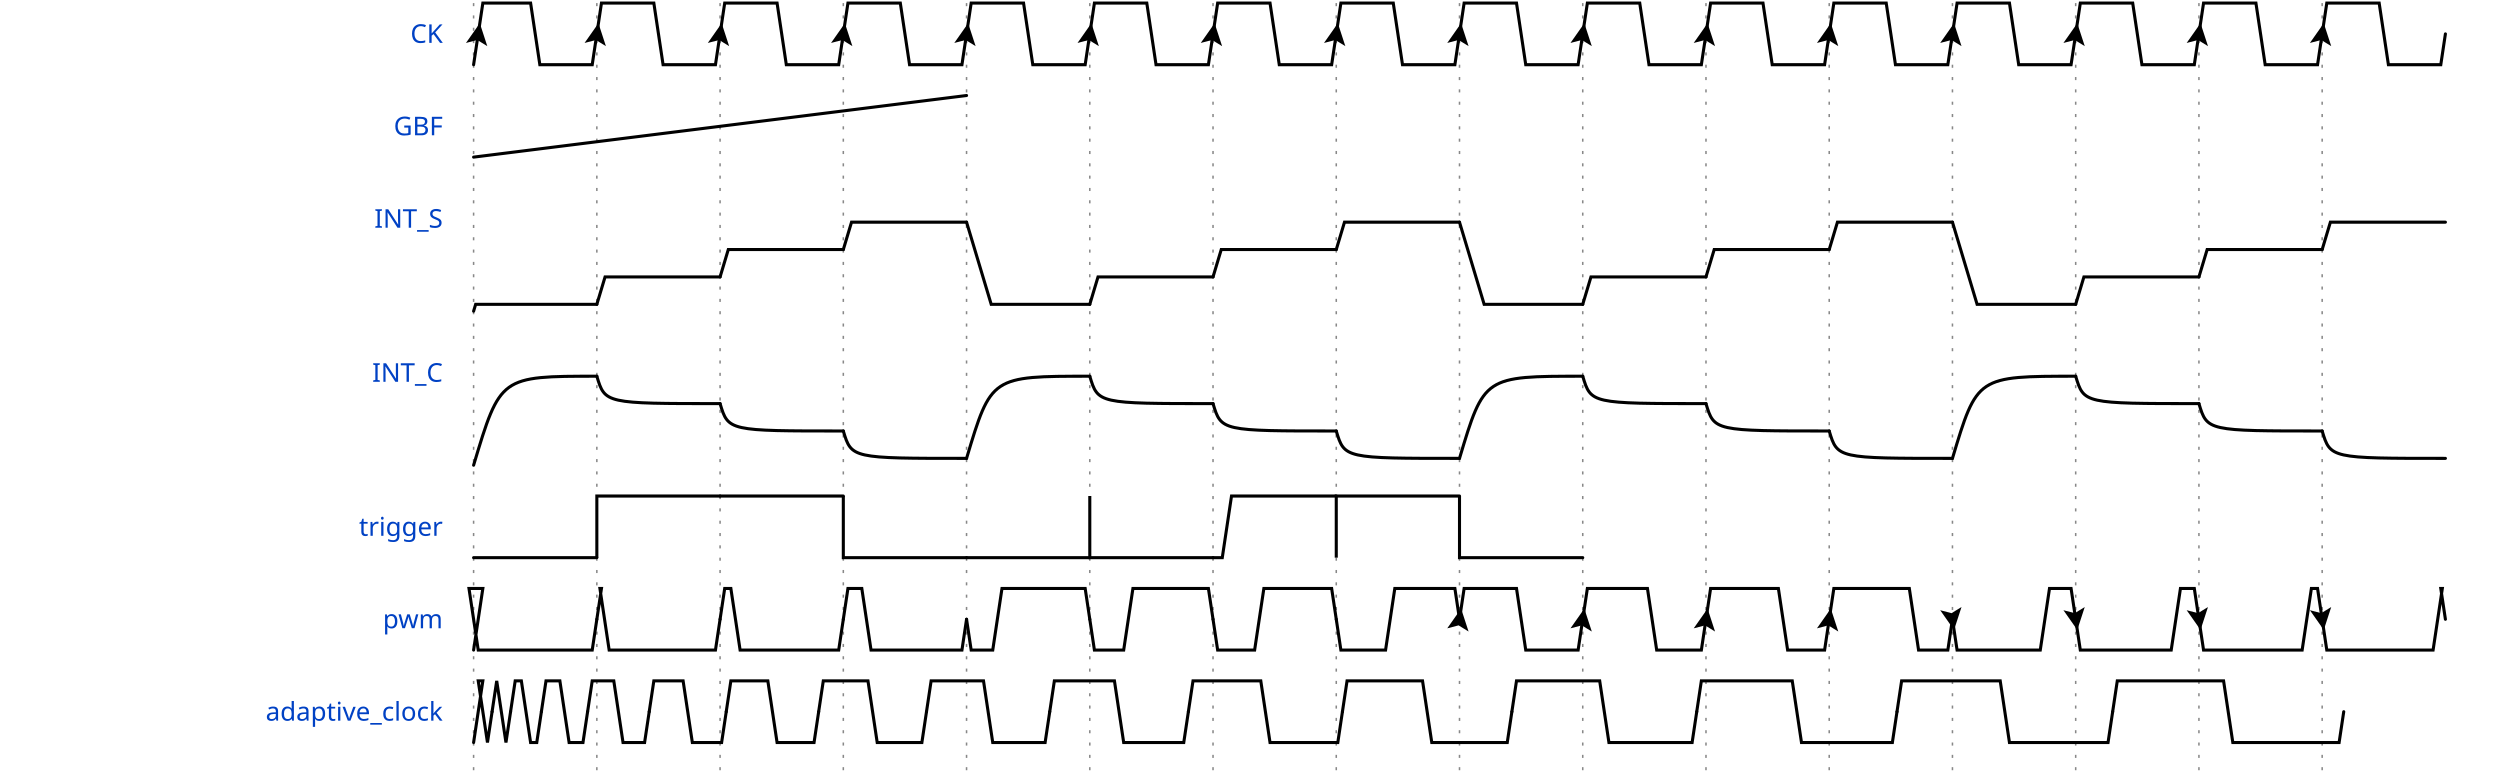
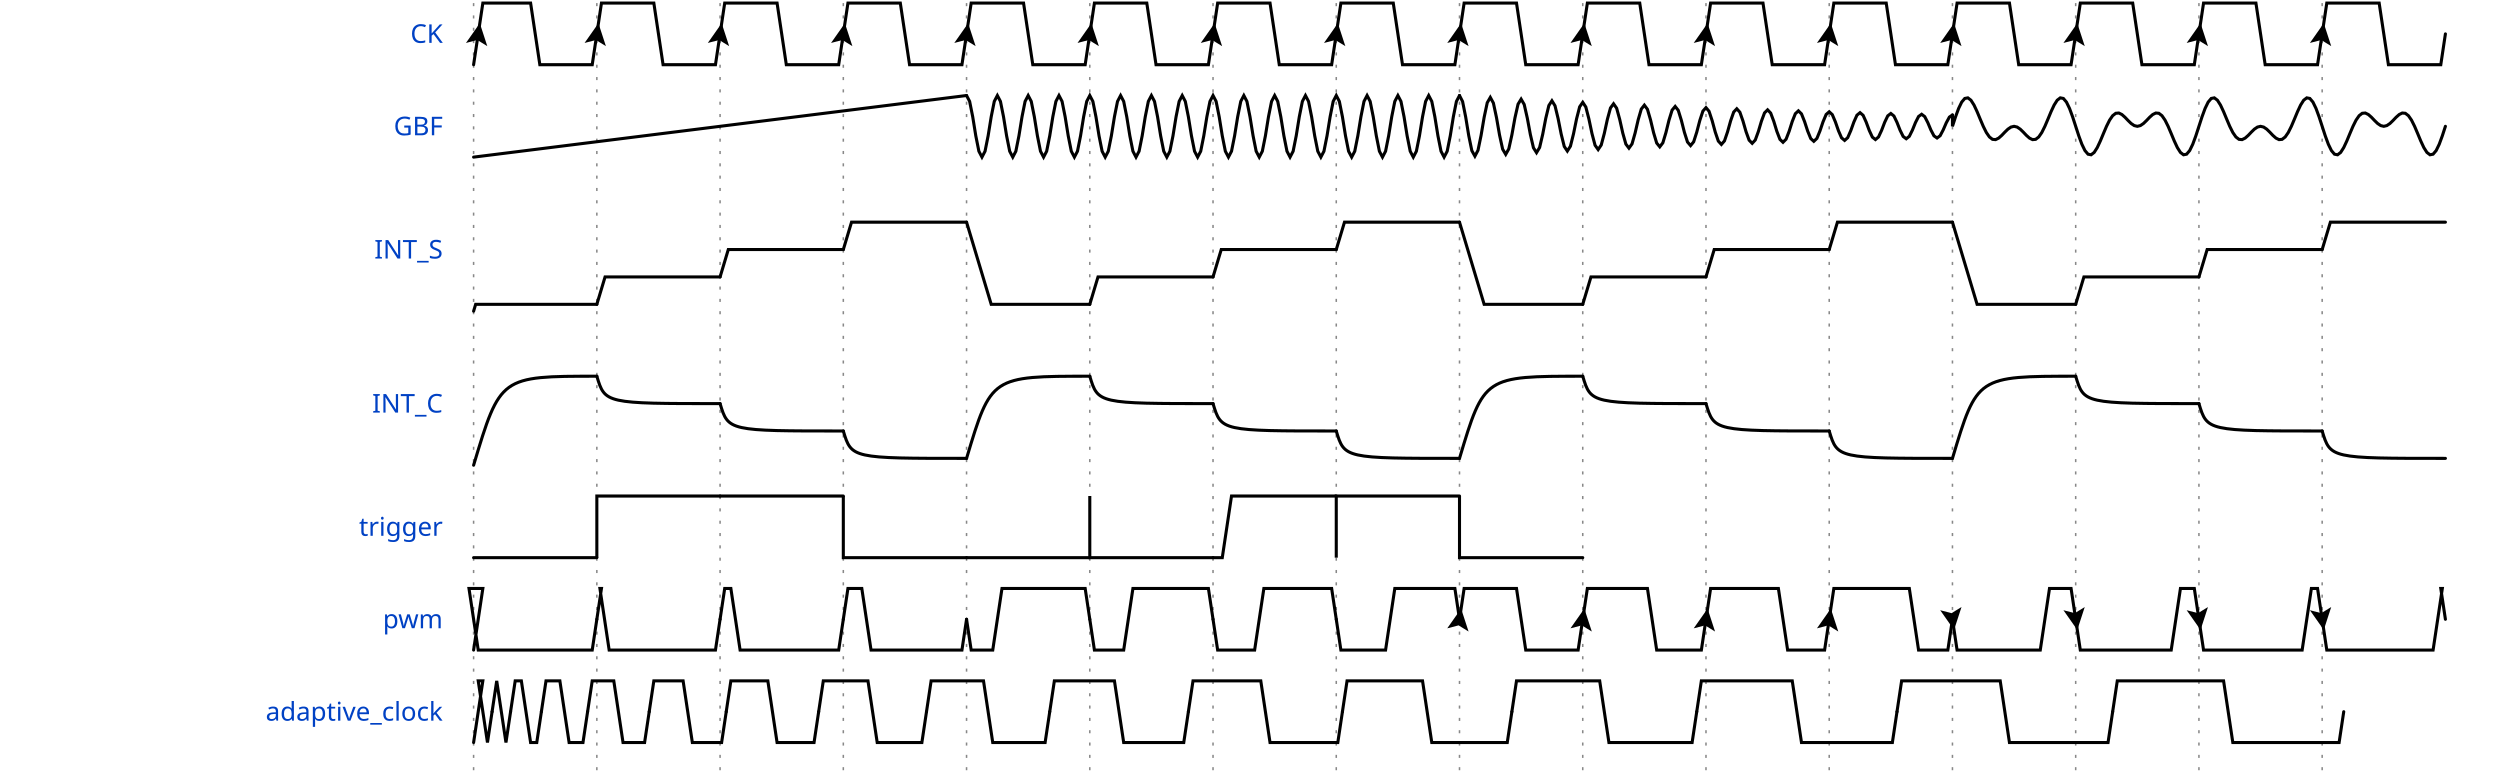
<svg xmlns="http://www.w3.org/2000/svg" width="805" height="250.0" viewBox="-1 -1 806 252.0">
  <style>
.title {fill: rgba(0, 65, 196, 255);font-weight: 500;font-size: 0.700em;font-family: Fira Mono;text-align: right;text-anchor: end;dominant-baseline: middle;alignment-baseline: central;}
.text {fill: rgba(0, 0, 0, 255);font-size: 0.900em;font-style: normal;font-variant: normal;font-weight: 500;font-stretch: normal;text-align: center;font-family: Fira Mono;}
.attr {fill: rgba(0, 0, 0, 255);font-size: 9.000px;font-style: normal;font-variant: normal;font-weight: 200;font-stretch: normal;text-align: center;font-family: Fira Mono;text-anchor: middle;dominant-baseline: middle;alignment-baseline: central;}
.path {fill: none;stroke: rgba(0, 0, 0, 255);stroke-width: 1;stroke-linecap: round;stroke-linejoin: miter;stroke-miterlimit: 4;stroke-dasharray: none;}
.stripe {fill: none;stroke: rgba(0, 0, 0, 255);stroke-width: 0.5;stroke-linecap: round;stroke-linejoin: miter;stroke-miterlimit: 4;stroke-dasharray: none;}
.data {fill: rgba(0, 0, 0, 255);font-size: 0.600em;font-style: normal;font-variant: normal;font-weight: 500;font-stretch: normal;text-align: center;font-family: Fira Mono;text-anchor: middle;dominant-baseline: middle;alignment-baseline: central;}
.arrow {fill: rgba(0, 0, 0, 255);stroke: none;}
.hide {fill: rgba(255, 255, 255, 255);stroke: rgba(255, 255, 255, 255);stroke-width: 2;}
.hatch {fill: url(#diagonalHatch);}
.s2-polygon {fill: rgba(0, 0, 0, 0);stroke: none;}
.s3-polygon {fill: rgba(255, 255, 176, 255);stroke: none;}
.s4-polygon {fill: rgba(255, 224, 185, 255);stroke: none;}
.s5-polygon {fill: rgba(185, 224, 255, 255);stroke: none;}
.tick {stroke: rgba(136, 136, 136, 255);stroke-width: 0.5;stroke-dasharray: 1, 3;}
.big_gap {stroke: rgba(136, 136, 136, 255);stroke-width: 0.5;stroke-dasharray: none;}
.edge {fill: none;stroke: rgba(0, 0, 255, 255);stroke-width: 1;}
.edge-arrow {fill: rgba(0, 0, 255, 255);stroke: none;overflow: visible;}
.edge-text {font-family: Fira Mono;font-size: 0.625em;fill: rgba(0, 0, 0, 255);filter: #solid;transform: translate(0, 2.5px);text-anchor: middle;}
.edge-background {fill: rgba(255, 255, 255, 255);stroke: rgba(255, 255, 255, 255);stroke-width: 2;}
.border {stroke-width: 1.25;stroke: rgba(0, 0, 0, 255);}
.h1 {fill: rgba(0, 0, 0, 255);font-size: 15.258px;font-weight: bold;font-family: Fira Mono;text-align: left;dominant-baseline: middle;}
.h2 {fill: rgba(0, 0, 0, 255);font-size: 12.208px;font-weight: bold;font-family: Fira Mono;text-align: left;dominant-baseline: middle;}
.h3 {fill: rgba(0, 0, 0, 255);font-size: 9.767px;font-weight: bold;font-family: Fira Mono;text-align: left;dominant-baseline: middle;}
.h4 {fill: rgba(0, 0, 0, 255);font-size: 7.817px;font-weight: bold;font-family: Fira Mono;text-align: left;dominant-baseline: middle;}
.h5 {fill: rgba(0, 0, 0, 255);font-size: 6.250px;font-weight: bold;font-family: Fira Mono;text-align: left;dominant-baseline: middle;}
.h6 {fill: rgba(0, 0, 0, 255);font-size: 5.000px;font-weight: bold;font-family: Fira Mono;text-align: left;dominant-baseline: middle;}
.reg-data {fill: rgba(0, 0, 0, 255);font-size: 0.800em;font-style: normal;font-variant: normal;font-weight: 500;font-stretch: normal;text-align: center;font-family: Fira Mono;text-anchor: middle;dominant-baseline: middle;alignment-baseline: central;}
.reg-pos {fill: rgba(0, 0, 0, 255);font-size: 0.600em;font-style: normal;font-variant: normal;font-weight: 500;font-stretch: normal;text-align: center;font-family: Fira Mono;text-anchor: middle;dominant-baseline: middle;alignment-baseline: central;}</style>
  <defs>
    <pattern id="diagonalHatch" width="5" height="5" patternTransform="rotate(45 0 0)" patternUnits="userSpaceOnUse">
      <line x1="0" y1="0" x2="0" y2="5" style="stroke:black; stroke-width:1" />
    </pattern>
    <marker id="arrow" viewBox="0 0 10 10" refX="10" refY="5" markerWidth="7" markerHeight="7" markerUnits="userSpaceOnUse" orient="auto-start-reverse" style="fill:#00F;">
      <path d="M 0 0 L 10 5 L 0 10 z" />
    </marker>
    <filter x="0" y="0" width="1" height="1" id="solid">
      <feFlood flood-color="white" />
      <feComposite in="SourceGraphic" />
    </filter>
  </defs>
  <g id="a">
    <g id="ticks_3" transform="translate(150, 0)">
      <path d="M0,0 L0,250.0" class="tick" style="fill: none;" />
      <path d="M40,0 L40,250.0" class="tick" style="fill: none;" />
      <path d="M80,0 L80,250.0" class="tick" style="fill: none;" />
      <path d="M120,0 L120,250.0" class="tick" style="fill: none;" />
      <path d="M160,0 L160,250.0" class="tick" style="fill: none;" />
      <path d="M200,0 L200,250.0" class="tick" style="fill: none;" />
      <path d="M240,0 L240,250.0" class="tick" style="fill: none;" />
      <path d="M280,0 L280,250.0" class="tick" style="fill: none;" />
      <path d="M320,0 L320,250.0" class="tick" style="fill: none;" />
      <path d="M360,0 L360,250.0" class="tick" style="fill: none;" />
      <path d="M400,0 L400,250.0" class="tick" style="fill: none;" />
      <path d="M440,0 L440,250.0" class="tick" style="fill: none;" />
      <path d="M480,0 L480,250.0" class="tick" style="fill: none;" />
      <path d="M520,0 L520,250.0" class="tick" style="fill: none;" />
      <path d="M560,0 L560,250.0" class="tick" style="fill: none;" />
      <path d="M600,0 L600,250.0" class="tick" style="fill: none;" />
    </g>
    <g id="CK" transform="translate(150, 0)">
      <text x="-10" y="10" class="title" style="stroke: none;">CK</text>
      <g data-symbol="P" transform="translate(0, 0)" class="s2">
        <path d="M0,20 L3.0,0 L18.5,0 L21.5,20 L38.5,20 L40,10.0" class="path" style="fill: none;" />
        <path d="M-3.5 -3.5 L0 3.5 L3.5 -3.5 L0 -2 L-3.5 -3.5" transform="translate(1.5, 10.0) rotate(-171.4692, 0, 0)" class="arrow" style="" />
      </g>
      <g data-symbol="P" transform="translate(40, 0)" class="s2">
        <path d="M0,10.0 L1.5,0 L18.5,0 L21.5,20 L38.5,20 L40,10.0" class="path" style="fill: none;" />
        <path d="M-3.5 -3.5 L0 3.5 L3.5 -3.5 L0 -2 L-3.5 -3.5" transform="translate(0.0, 10.0) rotate(-171.4692, 0, 0)" class="arrow" style="" />
      </g>
      <g data-symbol="P" transform="translate(80, 0)" class="s2">
        <path d="M0,10.0 L1.5,0 L18.5,0 L21.5,20 L38.5,20 L40,10.0" class="path" style="fill: none;" />
        <path d="M-3.5 -3.5 L0 3.5 L3.5 -3.5 L0 -2 L-3.5 -3.5" transform="translate(0.0, 10.0) rotate(-171.4692, 0, 0)" class="arrow" style="" />
      </g>
      <g data-symbol="P" transform="translate(120, 0)" class="s2">
        <path d="M0,10.0 L1.5,0 L18.5,0 L21.5,20 L38.5,20 L40,10.0" class="path" style="fill: none;" />
        <path d="M-3.5 -3.5 L0 3.5 L3.5 -3.5 L0 -2 L-3.5 -3.5" transform="translate(0.0, 10.0) rotate(-171.4692, 0, 0)" class="arrow" style="" />
      </g>
      <g data-symbol="P" transform="translate(160, 0)" class="s2">
        <path d="M0,10.0 L1.5,0 L18.5,0 L21.5,20 L38.5,20 L40,10.0" class="path" style="fill: none;" />
        <path d="M-3.5 -3.5 L0 3.5 L3.5 -3.5 L0 -2 L-3.5 -3.5" transform="translate(0.0, 10.0) rotate(-171.4692, 0, 0)" class="arrow" style="" />
      </g>
      <g data-symbol="P" transform="translate(200, 0)" class="s2">
        <path d="M0,10.0 L1.5,0 L18.5,0 L21.5,20 L38.5,20 L40,10.0" class="path" style="fill: none;" />
        <path d="M-3.5 -3.5 L0 3.5 L3.5 -3.5 L0 -2 L-3.5 -3.5" transform="translate(0.0, 10.0) rotate(-171.4692, 0, 0)" class="arrow" style="" />
      </g>
      <g data-symbol="P" transform="translate(240, 0)" class="s2">
        <path d="M0,10.0 L1.5,0 L18.5,0 L21.5,20 L38.5,20 L40,10.0" class="path" style="fill: none;" />
        <path d="M-3.5 -3.5 L0 3.5 L3.5 -3.5 L0 -2 L-3.5 -3.5" transform="translate(0.0, 10.0) rotate(-171.4692, 0, 0)" class="arrow" style="" />
      </g>
      <g data-symbol="P" transform="translate(280, 0)" class="s2">
        <path d="M0,10.0 L1.5,0 L18.5,0 L21.5,20 L38.5,20 L40,10.0" class="path" style="fill: none;" />
        <path d="M-3.5 -3.5 L0 3.5 L3.5 -3.5 L0 -2 L-3.5 -3.5" transform="translate(0.0, 10.0) rotate(-171.4692, 0, 0)" class="arrow" style="" />
      </g>
      <g data-symbol="P" transform="translate(320, 0)" class="s2">
        <path d="M0,10.0 L1.5,0 L18.5,0 L21.5,20 L38.5,20 L40,10.0" class="path" style="fill: none;" />
        <path d="M-3.5 -3.5 L0 3.5 L3.5 -3.5 L0 -2 L-3.5 -3.5" transform="translate(0.0, 10.0) rotate(-171.4692, 0, 0)" class="arrow" style="" />
      </g>
      <g data-symbol="P" transform="translate(360, 0)" class="s2">
        <path d="M0,10.0 L1.5,0 L18.5,0 L21.5,20 L38.5,20 L40,10.0" class="path" style="fill: none;" />
        <path d="M-3.5 -3.5 L0 3.5 L3.5 -3.5 L0 -2 L-3.5 -3.5" transform="translate(0.0, 10.0) rotate(-171.4692, 0, 0)" class="arrow" style="" />
      </g>
      <g data-symbol="P" transform="translate(400, 0)" class="s2">
        <path d="M0,10.0 L1.5,0 L18.5,0 L21.5,20 L38.5,20 L40,10.0" class="path" style="fill: none;" />
        <path d="M-3.5 -3.5 L0 3.5 L3.5 -3.5 L0 -2 L-3.5 -3.5" transform="translate(0.0, 10.0) rotate(-171.4692, 0, 0)" class="arrow" style="" />
      </g>
      <g data-symbol="P" transform="translate(440, 0)" class="s2">
        <path d="M0,10.0 L1.5,0 L18.5,0 L21.5,20 L38.5,20 L40,10.0" class="path" style="fill: none;" />
        <path d="M-3.5 -3.5 L0 3.5 L3.5 -3.5 L0 -2 L-3.5 -3.5" transform="translate(0.0, 10.0) rotate(-171.4692, 0, 0)" class="arrow" style="" />
      </g>
      <g data-symbol="P" transform="translate(480, 0)" class="s2">
        <path d="M0,10.0 L1.5,0 L18.5,0 L21.5,20 L38.5,20 L40,10.0" class="path" style="fill: none;" />
        <path d="M-3.5 -3.5 L0 3.5 L3.5 -3.5 L0 -2 L-3.5 -3.5" transform="translate(0.0, 10.0) rotate(-171.4692, 0, 0)" class="arrow" style="" />
      </g>
      <g data-symbol="P" transform="translate(520, 0)" class="s2">
        <path d="M0,10.0 L1.5,0 L18.5,0 L21.5,20 L38.5,20 L40,10.0" class="path" style="fill: none;" />
        <path d="M-3.5 -3.5 L0 3.5 L3.5 -3.5 L0 -2 L-3.5 -3.5" transform="translate(0.0, 10.0) rotate(-171.4692, 0, 0)" class="arrow" style="" />
      </g>
      <g data-symbol="P" transform="translate(560, 0)" class="s2">
        <path d="M0,10.0 L1.5,0 L18.5,0 L21.5,20 L38.5,20 L40,10.0" class="path" style="fill: none;" />
        <path d="M-3.5 -3.5 L0 3.5 L3.5 -3.5 L0 -2 L-3.5 -3.5" transform="translate(0.0, 10.0) rotate(-171.4692, 0, 0)" class="arrow" style="" />
      </g>
      <g data-symbol="P" transform="translate(600, 0)" class="s2">
        <path d="M0,10.0 L1.5,0 L18.5,0 L21.5,20 L38.5,20 L40,10.0" class="path" style="fill: none;" />
        <path d="M-3.5 -3.5 L0 3.5 L3.5 -3.5 L0 -2 L-3.5 -3.5" transform="translate(0.0, 10.0) rotate(-171.4692, 0, 0)" class="arrow" style="" />
      </g>
    </g>
    <g id="GBF" transform="translate(150, 30.0)">
      <text x="-10" y="10" class="title" style="stroke: none;">GBF</text>
      <g data-symbol="a" transform="translate(0, 0)" class="s2">
        <path d="M0,20 L0,20.0 L1,19.875 L2,19.75 L3,19.625 L4,19.5 L5,19.375 L6,19.25 L7,19.125 L8,19.0 L9,18.875 L10,18.75 L11,18.625 L12,18.5 L13,18.375 L14,18.25 L15,18.125 L16,18.0 L17,17.875 L18,17.75 L19,17.625 L20,17.5 L21,17.375 L22,17.25 L23,17.125 L24,17.0 L25,16.875 L26,16.75 L27,16.625 L28,16.5 L29,16.375 L30,16.25 L31,16.125 L32,16.0 L33,15.875 L34,15.75 L35,15.625 L36,15.5 L37,15.375 L38,15.25 L39,15.125 L40,15.0 L41,14.875 L42,14.75 L43,14.625 L44,14.5 L45,14.375 L46,14.25 L47,14.125 L48,14.0 L49,13.875 L50,13.75 L51,13.625 L52,13.5 L53,13.375 L54,13.25 L55,13.125 L56,13.0 L57,12.875 L58,12.75 L59,12.625 L60,12.5 L61,12.375 L62,12.25 L63,12.125 L64,12.0 L65,11.875 L66,11.75 L67,11.625 L68,11.5 L69,11.375 L70,11.25 L71,11.125 L72,11.0 L73,10.875 L74,10.75 L75,10.625 L76,10.5 L77,10.375 L78,10.25 L79,10.125 L80,10.0 L81,9.875 L82,9.75 L83,9.625 L84,9.5 L85,9.375 L86,9.25 L87,9.125 L88,9 L89,8.875 L90,8.75 L91,8.625 L92,8.5 L93,8.375 L94,8.25 L95,8.125 L96,8.0 L97,7.875 L98,7.75 L99,7.625 L100,7.5 L101,7.375 L102,7.25 L103,7.125 L104,7.0 L105,6.875 L106,6.75 L107,6.625 L108,6.5 L109,6.375 L110,6.25 L111,6.125 L112,6.0 L113,5.875 L114,5.75 L115,5.625 L116,5.5 L117,5.375 L118,5.25 L119,5.125 L120,5.0 L121,4.875 L122,4.75 L123,4.625 L124,4.5 L125,4.375 L126,4.25 L127,4.125 L128,4 L129,3.875 L130,3.75 L131,3.625 L132,3.5 L133,3.375 L134,3.25 L135,3.125 L136,3.0 L137,2.875 L138,2.75 L139,2.625 L140,2.5 L141,2.375 L142,2.25 L143,2.125 L144,2.0 L145,1.875 L146,1.75 L147,1.625 L148,1.5 L149,1.375 L150,1.25 L151,1.125 L152,1.0 L153,0.875 L154,0.75 L155,0.625 L156,0.5 L157,0.375 L158,0.25 L159,0.125 L160,0.0" class="path" style="fill: none;" />
      </g>
      <g data-symbol="a" transform="translate(160, 0)" class="s2">
-         <path d="M0,0.0" class="path" style="fill: none;" />
+         <path d="M0,0.0 L0,0.0 L1,1.91 L2,6.91 L3,13.09 L4,18.09 L5,20.0 L6,18.09 L7,13.09 L8,6.91 L9,1.91 L10,0.0 L11,1.91 L12,6.91 L13,13.09 L14,18.09 L15,20.0 L16,18.09 L17,13.09 L18,6.91 L19,1.91 L20,0.0 L21,1.91 L22,6.91 L23,13.09 L24,18.09 L25,20.0 L26,18.09 L27,13.09 L28,6.91 L29,1.91 L30,0.0 L31,1.91 L32,6.91 L33,13.09 L34,18.09 L35,20.0 L36,18.09 L37,13.09 L38,6.91 L39,1.91 L40,0.0 L41,1.91 L42,6.91 L43,13.09 L44,18.09 L45,20.0 L46,18.09 L47,13.09 L48,6.91 L49,1.91 L50,0.0 L51,1.91 L52,6.91 L53,13.09 L54,18.09 L55,20.0 L56,18.09 L57,13.09 L58,6.91 L59,1.91 L60,0.0 L61,1.91 L62,6.91 L63,13.09 L64,18.09 L65,20.0 L66,18.09 L67,13.09 L68,6.91 L69,1.91 L70,0.0 L71,1.91 L72,6.91 L73,13.09 L74,18.09 L75,20.0 L76,18.09 L77,13.09 L78,6.91 L79,1.91 L80,0.0 L81,1.91 L82,6.91 L83,13.09 L84,18.09 L85,20.0 L86,18.09 L87,13.09 L88,6.91 L89,1.91 L90,0.0 L91,1.91 L92,6.91 L93,13.09 L94,18.09 L95,20.0 L96,18.09 L97,13.09 L98,6.91 L99,1.91 L100,0.0 L101,1.91 L102,6.91 L103,13.09 L104,18.09 L105,20.0 L106,18.09 L107,13.09 L108,6.91 L109,1.91 L110,0.0 L111,1.91 L112,6.91 L113,13.09 L114,18.09 L115,20.0 L116,18.09 L117,13.09 L118,6.91 L119,1.91 L120,0.0 L121,1.91 L122,6.91 L123,13.09 L124,18.09 L125,20.0 L126,18.09 L127,13.09 L128,6.91 L129,1.91 L130,0.0 L131,1.91 L132,6.91 L133,13.09 L134,18.09 L135,20.0 L136,18.09 L137,13.09 L138,6.91 L139,1.91 L140,0.0 L141,1.91 L142,6.91 L143,13.09 L144,18.09 L145,20.0 L146,18.09 L147,13.09 L148,6.91 L149,1.91 L150,0.0 L151,1.91 L152,6.91 L153,13.09 L154,18.09 L155,20.0 L156,18.09 L157,13.09 L158,6.91 L159,1.91 L160,0.0" class="path" style="fill: none;" />
      </g>
      <g data-symbol="a" transform="translate(320, 0)" class="s2">
-         <path d="M0,0.0" class="path" style="fill: none;" />
+         <path d="M0,0.0 L0,0.0 L1,1.96 L2,6.948 L3,13.033 L4,17.89 L5,19.692 L6,17.792 L7,12.958 L8,7.061 L9,2.352 L10,0.606 L11,2.447 L12,7.133 L13,12.849 L14,17.412 L15,19.105 L16,17.32 L17,12.779 L18,7.239 L19,2.816 L20,1.175 L21,2.905 L22,7.307 L23,12.676 L24,16.963 L25,18.553 L26,16.877 L27,12.61 L28,7.406 L29,3.251 L30,1.71 L31,3.335 L32,7.47 L33,12.514 L34,16.541 L35,18.035 L36,16.46 L37,12.452 L38,7.563 L39,3.66 L40,2.212 L41,3.739 L42,7.623 L43,12.362 L44,16.145 L45,17.548 L46,16.069 L47,12.304 L48,7.711 L49,4.044 L50,2.684 L51,4.118 L52,7.767 L53,12.219 L54,15.773 L55,17.091 L56,15.701 L57,12.164 L58,7.849 L59,4.405 L60,3.127 L61,4.474 L62,7.903 L63,12.084 L64,15.423 L65,16.661 L66,15.356 L67,12.033 L68,7.98 L69,4.744 L70,3.544 L71,4.809 L72,8.03 L73,11.958 L74,15.094 L75,16.258 L76,15.031 L77,11.91 L78,8.102 L79,5.062 L80,3.935 L81,5.124 L82,8.149 L83,11.839 L84,14.786 L85,15.879 L86,14.726 L87,11.794 L88,8.217 L89,5.361 L90,4.302 L91,5.419 L92,8.261 L93,11.728 L94,14.496 L95,15.523 L96,14.44 L97,11.685 L98,8.325 L99,5.642 L100,4.647 L101,5.697 L102,8.366 L103,11.623 L104,14.223 L105,15.188 L106,14.171 L107,11.583 L108,8.427 L109,5.907 L110,4.972 L111,5.957 L112,8.465 L113,11.525 L114,13.968 L115,14.874 L116,13.918 L117,11.487 L118,8.522 L119,6.155 L120,5.276 L121,6.202 L122,8.558 L123,11.433 L124,13.727 L125,14.578 L126,13.681 L127,11.397 L128,8.611 L129,6.388 L130,5.563 L131,6.432 L132,8.646 L133,11.346 L134,13.501 L135,14.301 L136,13.458 L137,11.313 L138,8.696 L139,6.606 L140,5.831 L141,6.649 L142,8.728 L143,11.264 L144,13.289 L145,14.04 L146,13.248 L147,11.233 L148,8.775 L149,6.812 L150,6.084 L151,6.852 L152,8.805 L153,11.188 L154,13.09 L155,13.796 L156,13.052 L157,11.158 L158,8.849 L159,7.005 L160,6.321" class="path" style="fill: none;" />
      </g>
      <g data-symbol="a" transform="translate(480, 0)" class="s2">
-         <path d="M0,0.0" class="path" style="fill: none;" />
+         <path d="M0,6.321 L0,10.0 L1,6.919 L2,4.195 L3,2.133 L4,0.955 L5,0.761 L6,1.526 L7,3.102 L8,5.245 L9,7.65 L10,10 L11,12.007 L12,13.455 L13,14.227 L14,14.318 L15,13.827 L16,12.939 L17,11.889 L18,10.919 L19,10.242 L20,10.0 L21,10.242 L22,10.919 L23,11.889 L24,12.939 L25,13.827 L26,14.318 L27,14.227 L28,13.455 L29,12.007 L30,10 L31,7.65 L32,5.245 L33,3.102 L34,1.526 L35,0.761 L36,0.955 L37,2.133 L38,4.195 L39,6.919 L40,10 L41,13.081 L42,15.805 L43,17.867 L44,19.045 L45,19.239 L46,18.474 L47,16.898 L48,14.755 L49,12.35 L50,10 L51,7.993 L52,6.545 L53,5.773 L54,5.682 L55,6.173 L56,7.061 L57,8.111 L58,9.081 L59,9.758 L60,10.0 L61,9.758 L62,9.081 L63,8.111 L64,7.061 L65,6.173 L66,5.682 L67,5.773 L68,6.545 L69,7.993 L70,10 L71,12.35 L72,14.755 L73,16.898 L74,18.474 L75,19.239 L76,19.045 L77,17.867 L78,15.805 L79,13.081 L80,10 L81,6.919 L82,4.195 L83,2.133 L84,0.955 L85,0.761 L86,1.526 L87,3.102 L88,5.245 L89,7.65 L90,10 L91,12.007 L92,13.455 L93,14.227 L94,14.318 L95,13.827 L96,12.939 L97,11.889 L98,10.919 L99,10.242 L100,10.0 L101,10.242 L102,10.919 L103,11.889 L104,12.939 L105,13.827 L106,14.318 L107,14.227 L108,13.455 L109,12.007 L110,10 L111,7.65 L112,5.245 L113,3.102 L114,1.526 L115,0.761 L116,0.955 L117,2.133 L118,4.195 L119,6.919 L120,10 L121,13.081 L122,15.805 L123,17.867 L124,19.045 L125,19.239 L126,18.474 L127,16.898 L128,14.755 L129,12.35 L130,10 L131,7.993 L132,6.545 L133,5.773 L134,5.682 L135,6.173 L136,7.061 L137,8.111 L138,9.081 L139,9.758 L140,10.0 L141,9.758 L142,9.081 L143,8.111 L144,7.061 L145,6.173 L146,5.682 L147,5.773 L148,6.545 L149,7.993 L150,10 L151,12.35 L152,14.755 L153,16.898 L154,18.474 L155,19.239 L156,19.045 L157,17.867 L158,15.805 L159,13.081 L160,10" class="path" style="fill: none;" />
      </g>
    </g>
    <g id="INT_S" transform="translate(150, 60.0)">
-       <text x="-10" y="10" class="title" style="stroke: none;">INT_S</text>
+       <text x="-10" y="20" class="title" style="stroke: none;">INT_S</text>
      <g data-symbol="s" transform="translate(0, 0)" class="s2">
        <path d="M0,40 L0.667,37.778 L40,37.778" class="path" style="fill: none;" />
      </g>
      <g data-symbol="s" transform="translate(40, 0)" class="s2">
        <path d="M0,37.778 L2.667,28.889 L40,28.889" class="path" style="fill: none;" />
      </g>
      <g data-symbol="s" transform="translate(80, 0)" class="s2">
        <path d="M0,28.889 L2.667,20.0 L40,20.0" class="path" style="fill: none;" />
      </g>
      <g data-symbol="s" transform="translate(120, 0)" class="s2">
        <path d="M0,20.0 L2.667,11.111 L40,11.111" class="path" style="fill: none;" />
      </g>
      <g data-symbol="s" transform="translate(160, 0)" class="s2">
        <path d="M0,11.111 L8,37.778 L40,37.778" class="path" style="fill: none;" />
      </g>
      <g data-symbol="s" transform="translate(200, 0)" class="s2">
        <path d="M0,37.778 L2.667,28.889 L40,28.889" class="path" style="fill: none;" />
      </g>
      <g data-symbol="s" transform="translate(240, 0)" class="s2">
        <path d="M0,28.889 L2.667,20.0 L40,20.0" class="path" style="fill: none;" />
      </g>
      <g data-symbol="s" transform="translate(280, 0)" class="s2">
        <path d="M0,20.0 L2.667,11.111 L40,11.111" class="path" style="fill: none;" />
      </g>
      <g data-symbol="s" transform="translate(320, 0)" class="s2">
        <path d="M0,11.111 L8,37.778 L40,37.778" class="path" style="fill: none;" />
      </g>
      <g data-symbol="s" transform="translate(360, 0)" class="s2">
        <path d="M0,37.778 L2.667,28.889 L40,28.889" class="path" style="fill: none;" />
      </g>
      <g data-symbol="s" transform="translate(400, 0)" class="s2">
        <path d="M0,28.889 L2.667,20.0 L40,20.0" class="path" style="fill: none;" />
      </g>
      <g data-symbol="s" transform="translate(440, 0)" class="s2">
        <path d="M0,20.0 L2.667,11.111 L40,11.111" class="path" style="fill: none;" />
      </g>
      <g data-symbol="s" transform="translate(480, 0)" class="s2">
        <path d="M0,11.111 L8,37.778 L40,37.778" class="path" style="fill: none;" />
      </g>
      <g data-symbol="s" transform="translate(520, 0)" class="s2">
        <path d="M0,37.778 L2.667,28.889 L40,28.889" class="path" style="fill: none;" />
      </g>
      <g data-symbol="s" transform="translate(560, 0)" class="s2">
        <path d="M0,28.889 L2.667,20.0 L40,20.0" class="path" style="fill: none;" />
      </g>
      <g data-symbol="s" transform="translate(600, 0)" class="s2">
        <path d="M0,20.0 L2.667,11.111 L40,11.111" class="path" style="fill: none;" />
      </g>
    </g>
    <g id="INT_C" transform="translate(150, 110.0)">
-       <text x="-10" y="10" class="title" style="stroke: none;">INT_C</text>
+       <text x="-10" y="20" class="title" style="stroke: none;">INT_C</text>
      <g data-symbol="c" transform="translate(0, 0)" class="s2">
        <path d="m0,40 C8.667,11.111 8.667,11.111 40,11.111 L40,11.111" class="path" style="fill: none;" />
      </g>
      <g data-symbol="c" transform="translate(40, 0)" class="s2">
        <path d="m0,11.111 C2.667,20.0 2.667,20.0 40,20.0 L40,20.0" class="path" style="fill: none;" />
      </g>
      <g data-symbol="c" transform="translate(80, 0)" class="s2">
        <path d="m0,20.0 C2.667,28.889 2.667,28.889 40,28.889 L40,28.889" class="path" style="fill: none;" />
      </g>
      <g data-symbol="c" transform="translate(120, 0)" class="s2">
        <path d="m0,28.889 C2.667,37.778 2.667,37.778 40,37.778 L40,37.778" class="path" style="fill: none;" />
      </g>
      <g data-symbol="c" transform="translate(160, 0)" class="s2">
        <path d="m0,37.778 C8,11.111 8,11.111 40,11.111 L40,11.111" class="path" style="fill: none;" />
      </g>
      <g data-symbol="c" transform="translate(200, 0)" class="s2">
        <path d="m0,11.111 C2.667,20.0 2.667,20.0 40,20.0 L40,20.0" class="path" style="fill: none;" />
      </g>
      <g data-symbol="c" transform="translate(240, 0)" class="s2">
        <path d="m0,20.0 C2.667,28.889 2.667,28.889 40,28.889 L40,28.889" class="path" style="fill: none;" />
      </g>
      <g data-symbol="c" transform="translate(280, 0)" class="s2">
        <path d="m0,28.889 C2.667,37.778 2.667,37.778 40,37.778 L40,37.778" class="path" style="fill: none;" />
      </g>
      <g data-symbol="c" transform="translate(320, 0)" class="s2">
        <path d="m0,37.778 C8,11.111 8,11.111 40,11.111 L40,11.111" class="path" style="fill: none;" />
      </g>
      <g data-symbol="c" transform="translate(360, 0)" class="s2">
        <path d="m0,11.111 C2.667,20.0 2.667,20.0 40,20.0 L40,20.0" class="path" style="fill: none;" />
      </g>
      <g data-symbol="c" transform="translate(400, 0)" class="s2">
        <path d="m0,20.0 C2.667,28.889 2.667,28.889 40,28.889 L40,28.889" class="path" style="fill: none;" />
      </g>
      <g data-symbol="c" transform="translate(440, 0)" class="s2">
        <path d="m0,28.889 C2.667,37.778 2.667,37.778 40,37.778 L40,37.778" class="path" style="fill: none;" />
      </g>
      <g data-symbol="c" transform="translate(480, 0)" class="s2">
        <path d="m0,37.778 C8,11.111 8,11.111 40,11.111 L40,11.111" class="path" style="fill: none;" />
      </g>
      <g data-symbol="c" transform="translate(520, 0)" class="s2">
        <path d="m0,11.111 C2.667,20.0 2.667,20.0 40,20.0 L40,20.0" class="path" style="fill: none;" />
      </g>
      <g data-symbol="c" transform="translate(560, 0)" class="s2">
        <path d="m0,20.0 C2.667,28.889 2.667,28.889 40,28.889 L40,28.889" class="path" style="fill: none;" />
      </g>
      <g data-symbol="c" transform="translate(600, 0)" class="s2">
        <path d="m0,28.889 C2.667,37.778 2.667,37.778 40,37.778 L40,37.778" class="path" style="fill: none;" />
      </g>
    </g>
    <g id="trigger" transform="translate(150, 160.0)">
      <text x="-10" y="10" class="title" style="stroke: none;">trigger</text>
      <g data-symbol="0" transform="translate(0, 0)" class="s2">
        <path d="M0,20 L3,20 L6,20 L40,20" class="path" style="fill: none;" />
      </g>
      <g data-symbol="i" transform="translate(40, 0)" class="s2">
        <path d="M0,0 L0,20 L0,0 L40,0" class="path" style="fill: none;" />
      </g>
      <g data-symbol="1" transform="translate(80, 0)" class="s2">
        <path d="M0,0 L3,0 L6,0 L40,0" class="path" style="fill: none;" />
      </g>
      <g data-symbol="I" transform="translate(120, 0)" class="s2">
        <path d="M0,20 L0,0 L0,20 L40,20" class="path" style="fill: none;" />
      </g>
      <g data-symbol="0" transform="translate(160, 0)" class="s2">
        <path d="M0,20 L3,20 L6,20 L40,20" class="path" style="fill: none;" />
      </g>
      <g data-symbol="I" transform="translate(200, 0)" class="s2">
        <path d="M0,20 L0,0 L0,20 L40,20" class="path" style="fill: none;" />
      </g>
      <g data-symbol="1" transform="translate(240, 0)" class="s2">
        <path d="M0,20 L3,20 L6,0 L40,0" class="path" style="fill: none;" />
      </g>
      <g data-symbol="i" transform="translate(280, 0)" class="s2">
        <path d="M0,0 L0,20 L0,0 L40,0" class="path" style="fill: none;" />
      </g>
      <g data-symbol="I" transform="translate(320, 0)" class="s2">
        <path d="M0,20 L0,0 L0,20 L40,20" class="path" style="fill: none;" />
      </g>
    </g>
    <g id="pwm" transform="translate(150, 190.0)">
      <text x="-10" y="10" class="title" style="stroke: none;">pwm</text>
      <g data-symbol="p" transform="translate(0, 0)" class="s2">
        <path d="M0,20 L3.0,0 L-1.5,0 L1.5,20 L38.5,20 L40,10.0" class="path" style="fill: none;" />
      </g>
      <g data-symbol="p" transform="translate(40, 0)" class="s2">
        <path d="M0,10.0 L1.5,0 L1.0,0 L4.0,20 L38.5,20 L40,10.0" class="path" style="fill: none;" />
      </g>
      <g data-symbol="p" transform="translate(80, 0)" class="s2">
        <path d="M0,10.0 L1.5,0 L3.5,0 L6.5,20 L38.5,20 L40,10.0" class="path" style="fill: none;" />
      </g>
      <g data-symbol="p" transform="translate(120, 0)" class="s2">
        <path d="M0,10.0 L1.5,0 L6.0,0 L9.0,20 L38.5,20 L40,10.0" class="path" style="fill: none;" />
      </g>
      <g data-symbol="n" transform="translate(160, 0)" class="s2">
        <path d="M0,10.0 L1.5,20 L8.5,20 L11.5,0 L38.5,0 L40,10.0" class="path" style="fill: none;" />
      </g>
      <g data-symbol="n" transform="translate(200, 0)" class="s2">
        <path d="M0,10.0 L1.5,20 L11.0,20 L14.0,0 L38.5,0 L40,10.0" class="path" style="fill: none;" />
      </g>
      <g data-symbol="n" transform="translate(240, 0)" class="s2">
        <path d="M0,10.0 L1.5,20 L13.5,20 L16.5,0 L38.5,0 L40,10.0" class="path" style="fill: none;" />
      </g>
      <g data-symbol="n" transform="translate(280, 0)" class="s2">
        <path d="M0,10.0 L1.5,20 L16.0,20 L19.0,0 L38.5,0 L40,10.0" class="path" style="fill: none;" />
      </g>
      <g data-symbol="P" transform="translate(320, 0)" class="s2">
        <path d="M0,10.0 L1.5,0 L18.5,0 L21.5,20 L38.5,20 L40,10.0" class="path" style="fill: none;" />
        <path d="M-3.5 -3.5 L0 3.5 L3.5 -3.5 L0 -2 L-3.5 -3.5" transform="translate(0.0, 10.0) rotate(-171.4692, 0, 0)" class="arrow" style="" />
      </g>
      <g data-symbol="P" transform="translate(360, 0)" class="s2">
        <path d="M0,10.0 L1.5,0 L21.0,0 L24.0,20 L38.5,20 L40,10.0" class="path" style="fill: none;" />
        <path d="M-3.5 -3.5 L0 3.5 L3.5 -3.5 L0 -2 L-3.5 -3.5" transform="translate(0.0, 10.0) rotate(-171.4692, 0, 0)" class="arrow" style="" />
      </g>
      <g data-symbol="P" transform="translate(400, 0)" class="s2">
        <path d="M0,10.0 L1.5,0 L23.5,0 L26.5,20 L38.5,20 L40,10.0" class="path" style="fill: none;" />
        <path d="M-3.5 -3.5 L0 3.5 L3.5 -3.5 L0 -2 L-3.5 -3.5" transform="translate(0.0, 10.0) rotate(-171.4692, 0, 0)" class="arrow" style="" />
      </g>
      <g data-symbol="P" transform="translate(440, 0)" class="s2">
        <path d="M0,10.0 L1.5,0 L26.0,0 L29.0,20 L38.5,20 L40,10.0" class="path" style="fill: none;" />
        <path d="M-3.5 -3.5 L0 3.5 L3.5 -3.5 L0 -2 L-3.5 -3.5" transform="translate(0.0, 10.0) rotate(-171.4692, 0, 0)" class="arrow" style="" />
      </g>
      <g data-symbol="N" transform="translate(480, 0)" class="s2">
        <path d="M0,10.0 L1.5,20 L28.5,20 L31.5,0 L38.5,0 L40,10.0" class="path" style="fill: none;" />
        <path d="M-3.5 -3.5 L0 3.5 L3.5 -3.5 L0 -2 L-3.5 -3.5" transform="translate(0.0, 10.0) rotate(-8.530766, 0, 0)" class="arrow" style="" />
      </g>
      <g data-symbol="N" transform="translate(520, 0)" class="s2">
        <path d="M0,10.0 L1.5,20 L31.0,20 L34.0,0 L38.5,0 L40,10.0" class="path" style="fill: none;" />
        <path d="M-3.5 -3.5 L0 3.5 L3.5 -3.5 L0 -2 L-3.5 -3.5" transform="translate(0.0, 10.0) rotate(-8.530766, 0, 0)" class="arrow" style="" />
      </g>
      <g data-symbol="N" transform="translate(560, 0)" class="s2">
        <path d="M0,10.0 L1.5,20 L33.5,20 L36.5,0 L38.5,0 L40,10.0" class="path" style="fill: none;" />
        <path d="M-3.5 -3.5 L0 3.5 L3.5 -3.5 L0 -2 L-3.5 -3.5" transform="translate(0.0, 10.0) rotate(-8.530766, 0, 0)" class="arrow" style="" />
      </g>
      <g data-symbol="N" transform="translate(600, 0)" class="s2">
        <path d="M0,10.0 L1.5,20 L36.0,20 L39.0,0 L38.5,0 L40,10.0" class="path" style="fill: none;" />
        <path d="M-3.5 -3.5 L0 3.5 L3.5 -3.5 L0 -2 L-3.5 -3.5" transform="translate(0.0, 10.0) rotate(-8.530766, 0, 0)" class="arrow" style="" />
      </g>
    </g>
    <g id="adaptive_clock" transform="translate(150, 220.0)">
      <text x="-10" y="10" class="title" style="stroke: none;">adaptive_clock</text>
      <g data-symbol="p" transform="translate(0, 0)" class="s2">
        <path d="M0,20 L3.0,0 L1.5,0 L4.5,20 L4.5,20 L6.0,10.0" class="path" style="fill: none;" />
      </g>
      <g data-symbol="p" transform="translate(6.0, 0)" class="s2">
        <path d="M0,10.0 L1.5,0 L1.5,0 L4.5,20 L4.5,20 L6.0,10.0" class="path" style="fill: none;" />
      </g>
      <g data-symbol="p" transform="translate(12.0, 0)" class="s2">
        <path d="M0,10.0 L1.5,0 L3.5,0 L6.5,20 L8.5,20 L10.0,10.0" class="path" style="fill: none;" />
      </g>
      <g data-symbol="p" transform="translate(22.0, 0)" class="s2">
        <path d="M0,10.0 L1.5,0 L6.0,0 L9.0,20 L13.5,20 L15.0,10.0" class="path" style="fill: none;" />
      </g>
      <g data-symbol="p" transform="translate(37.0, 0)" class="s2">
        <path d="M0,10.0 L1.5,0 L8.5,0 L11.5,20 L18.5,20 L20.0,10.0" class="path" style="fill: none;" />
      </g>
      <g data-symbol="p" transform="translate(57.0, 0)" class="s2">
        <path d="M0,10.0 L1.5,0 L11.0,0 L14.0,20 L23.5,20 L25.0,10.0" class="path" style="fill: none;" />
      </g>
      <g data-symbol="p" transform="translate(82.0, 0)" class="s2">
        <path d="M0,10.0 L1.5,0 L13.5,0 L16.5,20 L28.5,20 L30.0,10.0" class="path" style="fill: none;" />
      </g>
      <g data-symbol="p" transform="translate(112.0, 0)" class="s2">
        <path d="M0,10.0 L1.5,0 L16.0,0 L19.0,20 L33.5,20 L35.0,10.0" class="path" style="fill: none;" />
      </g>
      <g data-symbol="p" transform="translate(147.0, 0)" class="s2">
        <path d="M0,10.0 L1.5,0 L18.5,0 L21.5,20 L38.5,20 L40.0,10.0" class="path" style="fill: none;" />
      </g>
      <g data-symbol="p" transform="translate(187.0, 0)" class="s2">
        <path d="M0,10.0 L1.5,0 L21.0,0 L24.0,20 L43.5,20 L45.0,10.0" class="path" style="fill: none;" />
      </g>
      <g data-symbol="p" transform="translate(232.0, 0)" class="s2">
        <path d="M0,10.0 L1.5,0 L23.5,0 L26.5,20 L48.5,20 L50.0,10.0" class="path" style="fill: none;" />
      </g>
      <g data-symbol="p" transform="translate(282.0, 0)" class="s2">
        <path d="M0,10.0 L1.5,0 L26.0,0 L29.0,20 L53.5,20 L55.0,10.0" class="path" style="fill: none;" />
      </g>
      <g data-symbol="p" transform="translate(337.0, 0)" class="s2">
        <path d="M0,10.0 L1.5,0 L28.5,0 L31.5,20 L58.5,20 L60.0,10.0" class="path" style="fill: none;" />
      </g>
      <g data-symbol="p" transform="translate(397.0, 0)" class="s2">
        <path d="M0,10.0 L1.5,0 L31.0,0 L34.0,20 L63.5,20 L65.0,10.0" class="path" style="fill: none;" />
      </g>
      <g data-symbol="p" transform="translate(462.0, 0)" class="s2">
        <path d="M0,10.0 L1.5,0 L33.5,0 L36.5,20 L68.5,20 L70.0,10.0" class="path" style="fill: none;" />
      </g>
      <g data-symbol="p" transform="translate(532.0, 0)" class="s2">
        <path d="M0,10.0 L1.5,0 L36.0,0 L39.0,20 L73.5,20 L75.0,10.0" class="path" style="fill: none;" />
      </g>
    </g>
  </g>
</svg>
